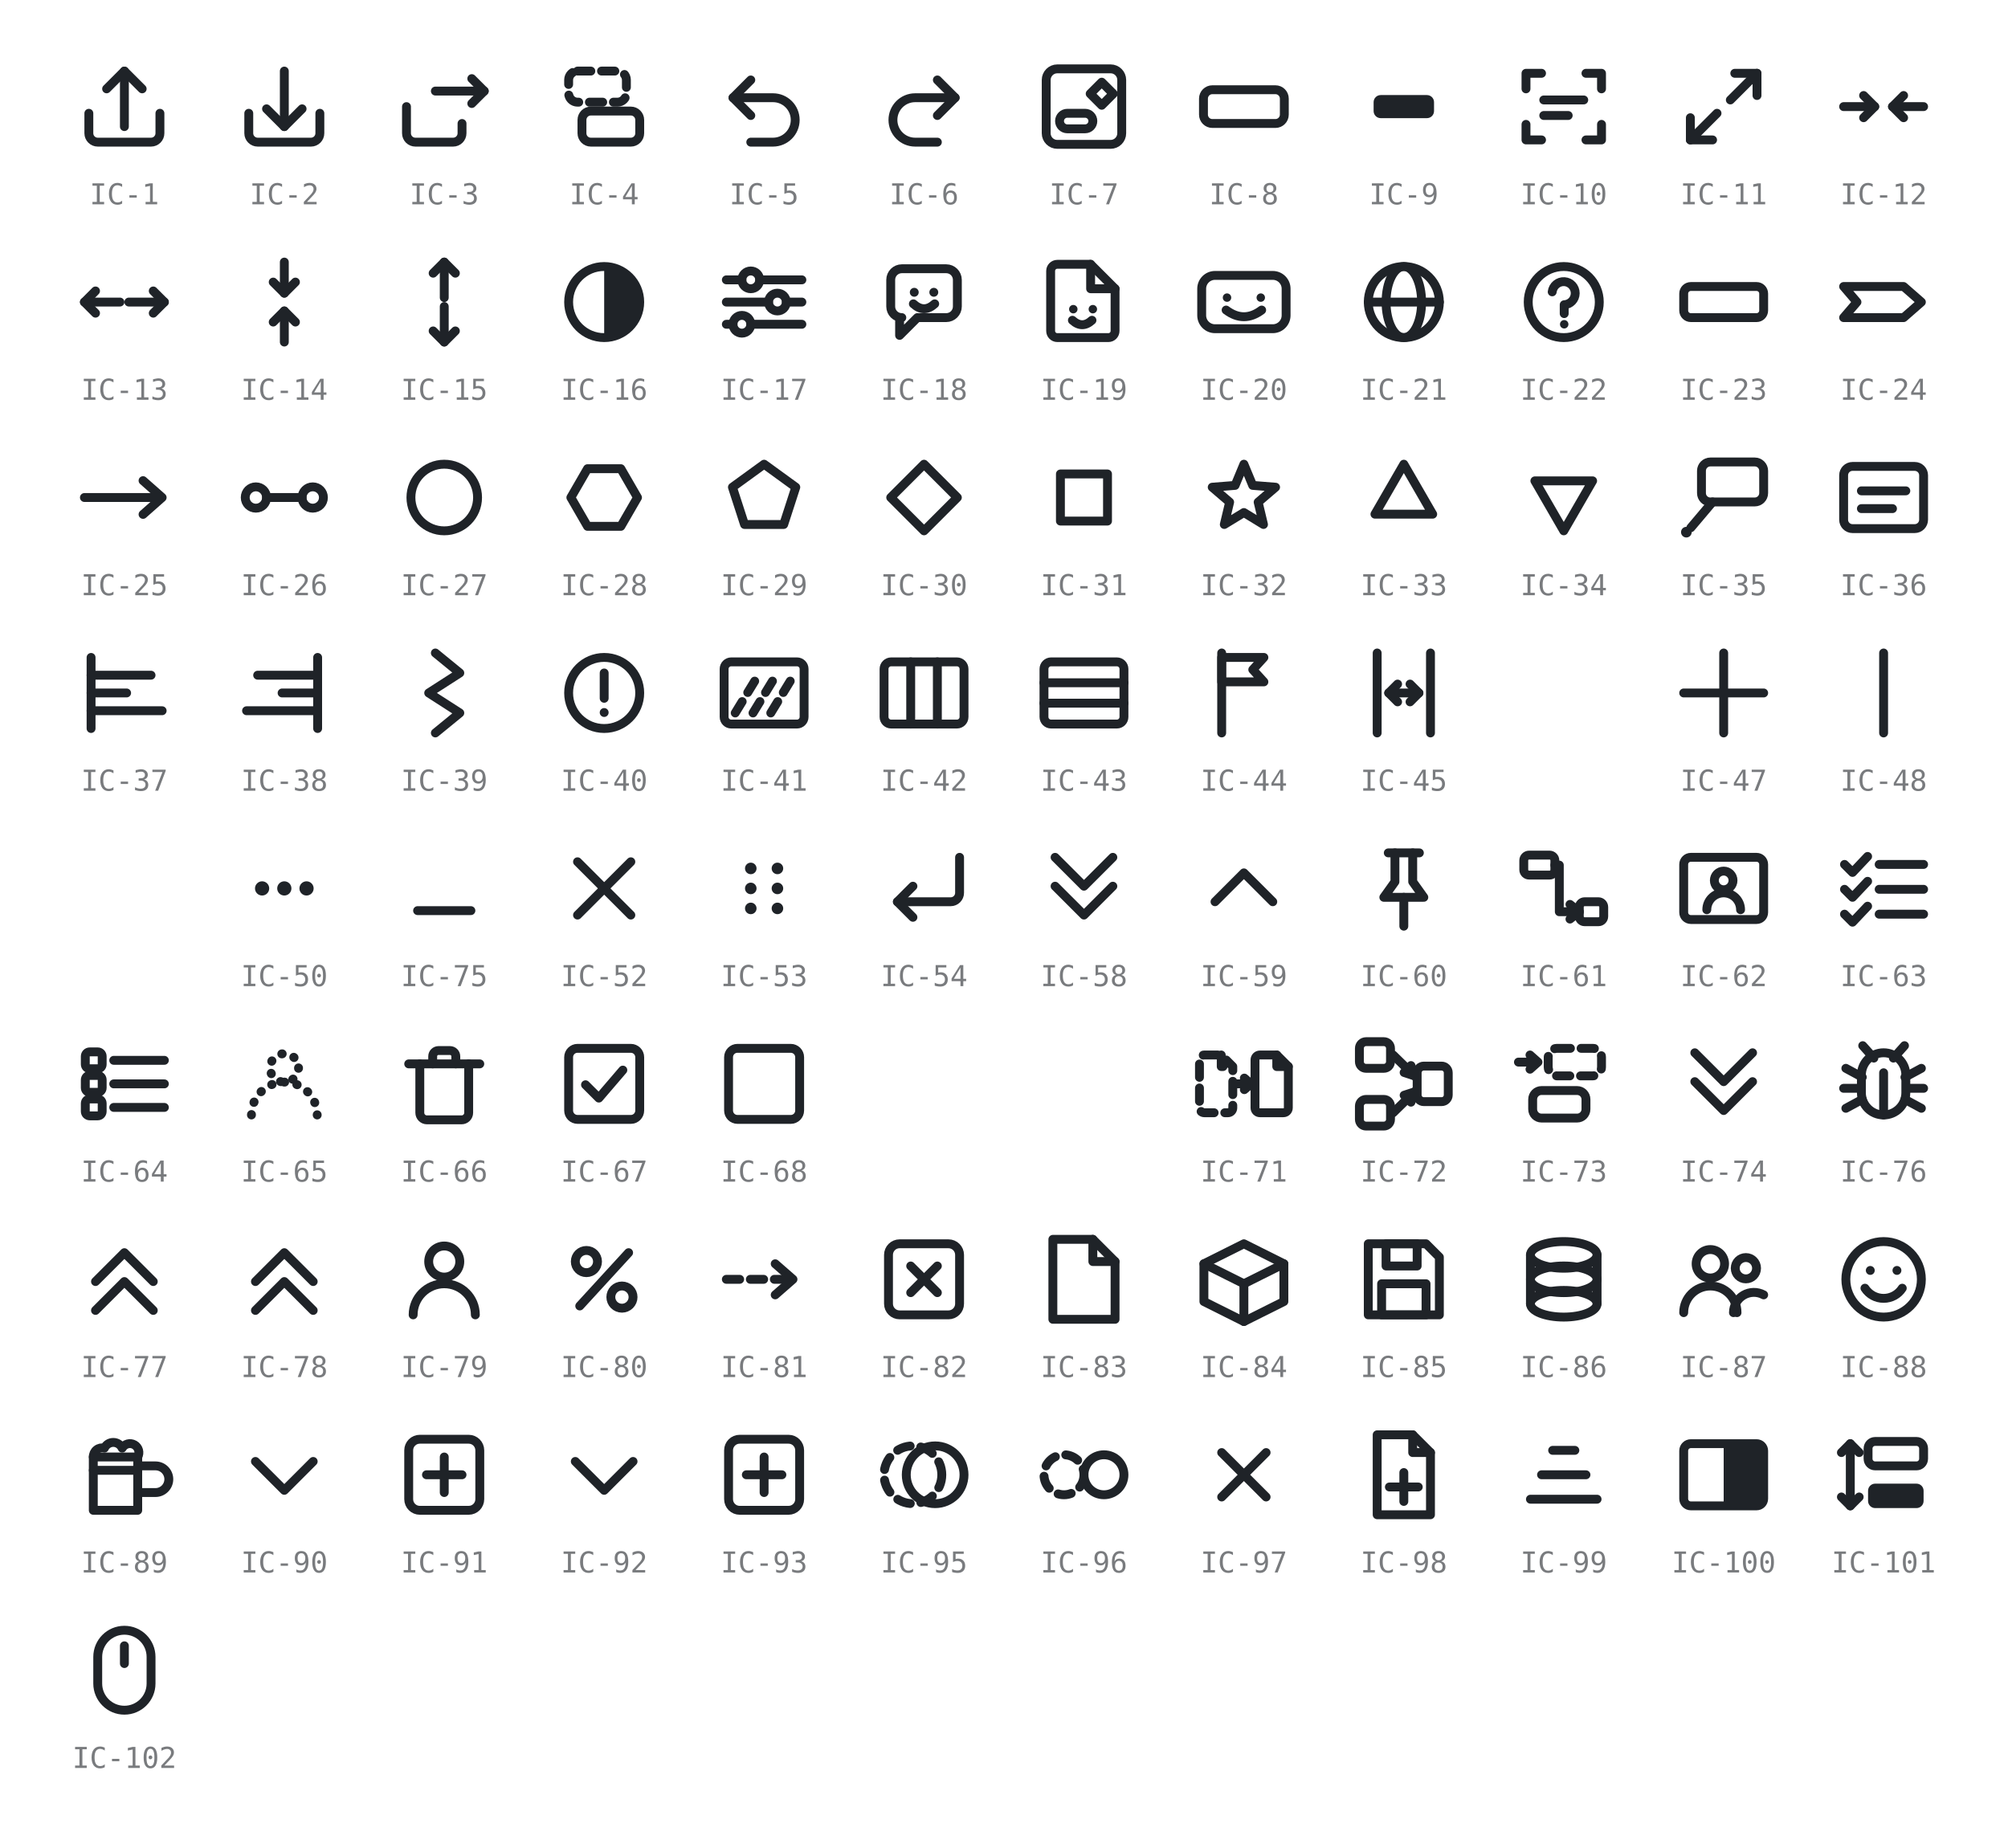
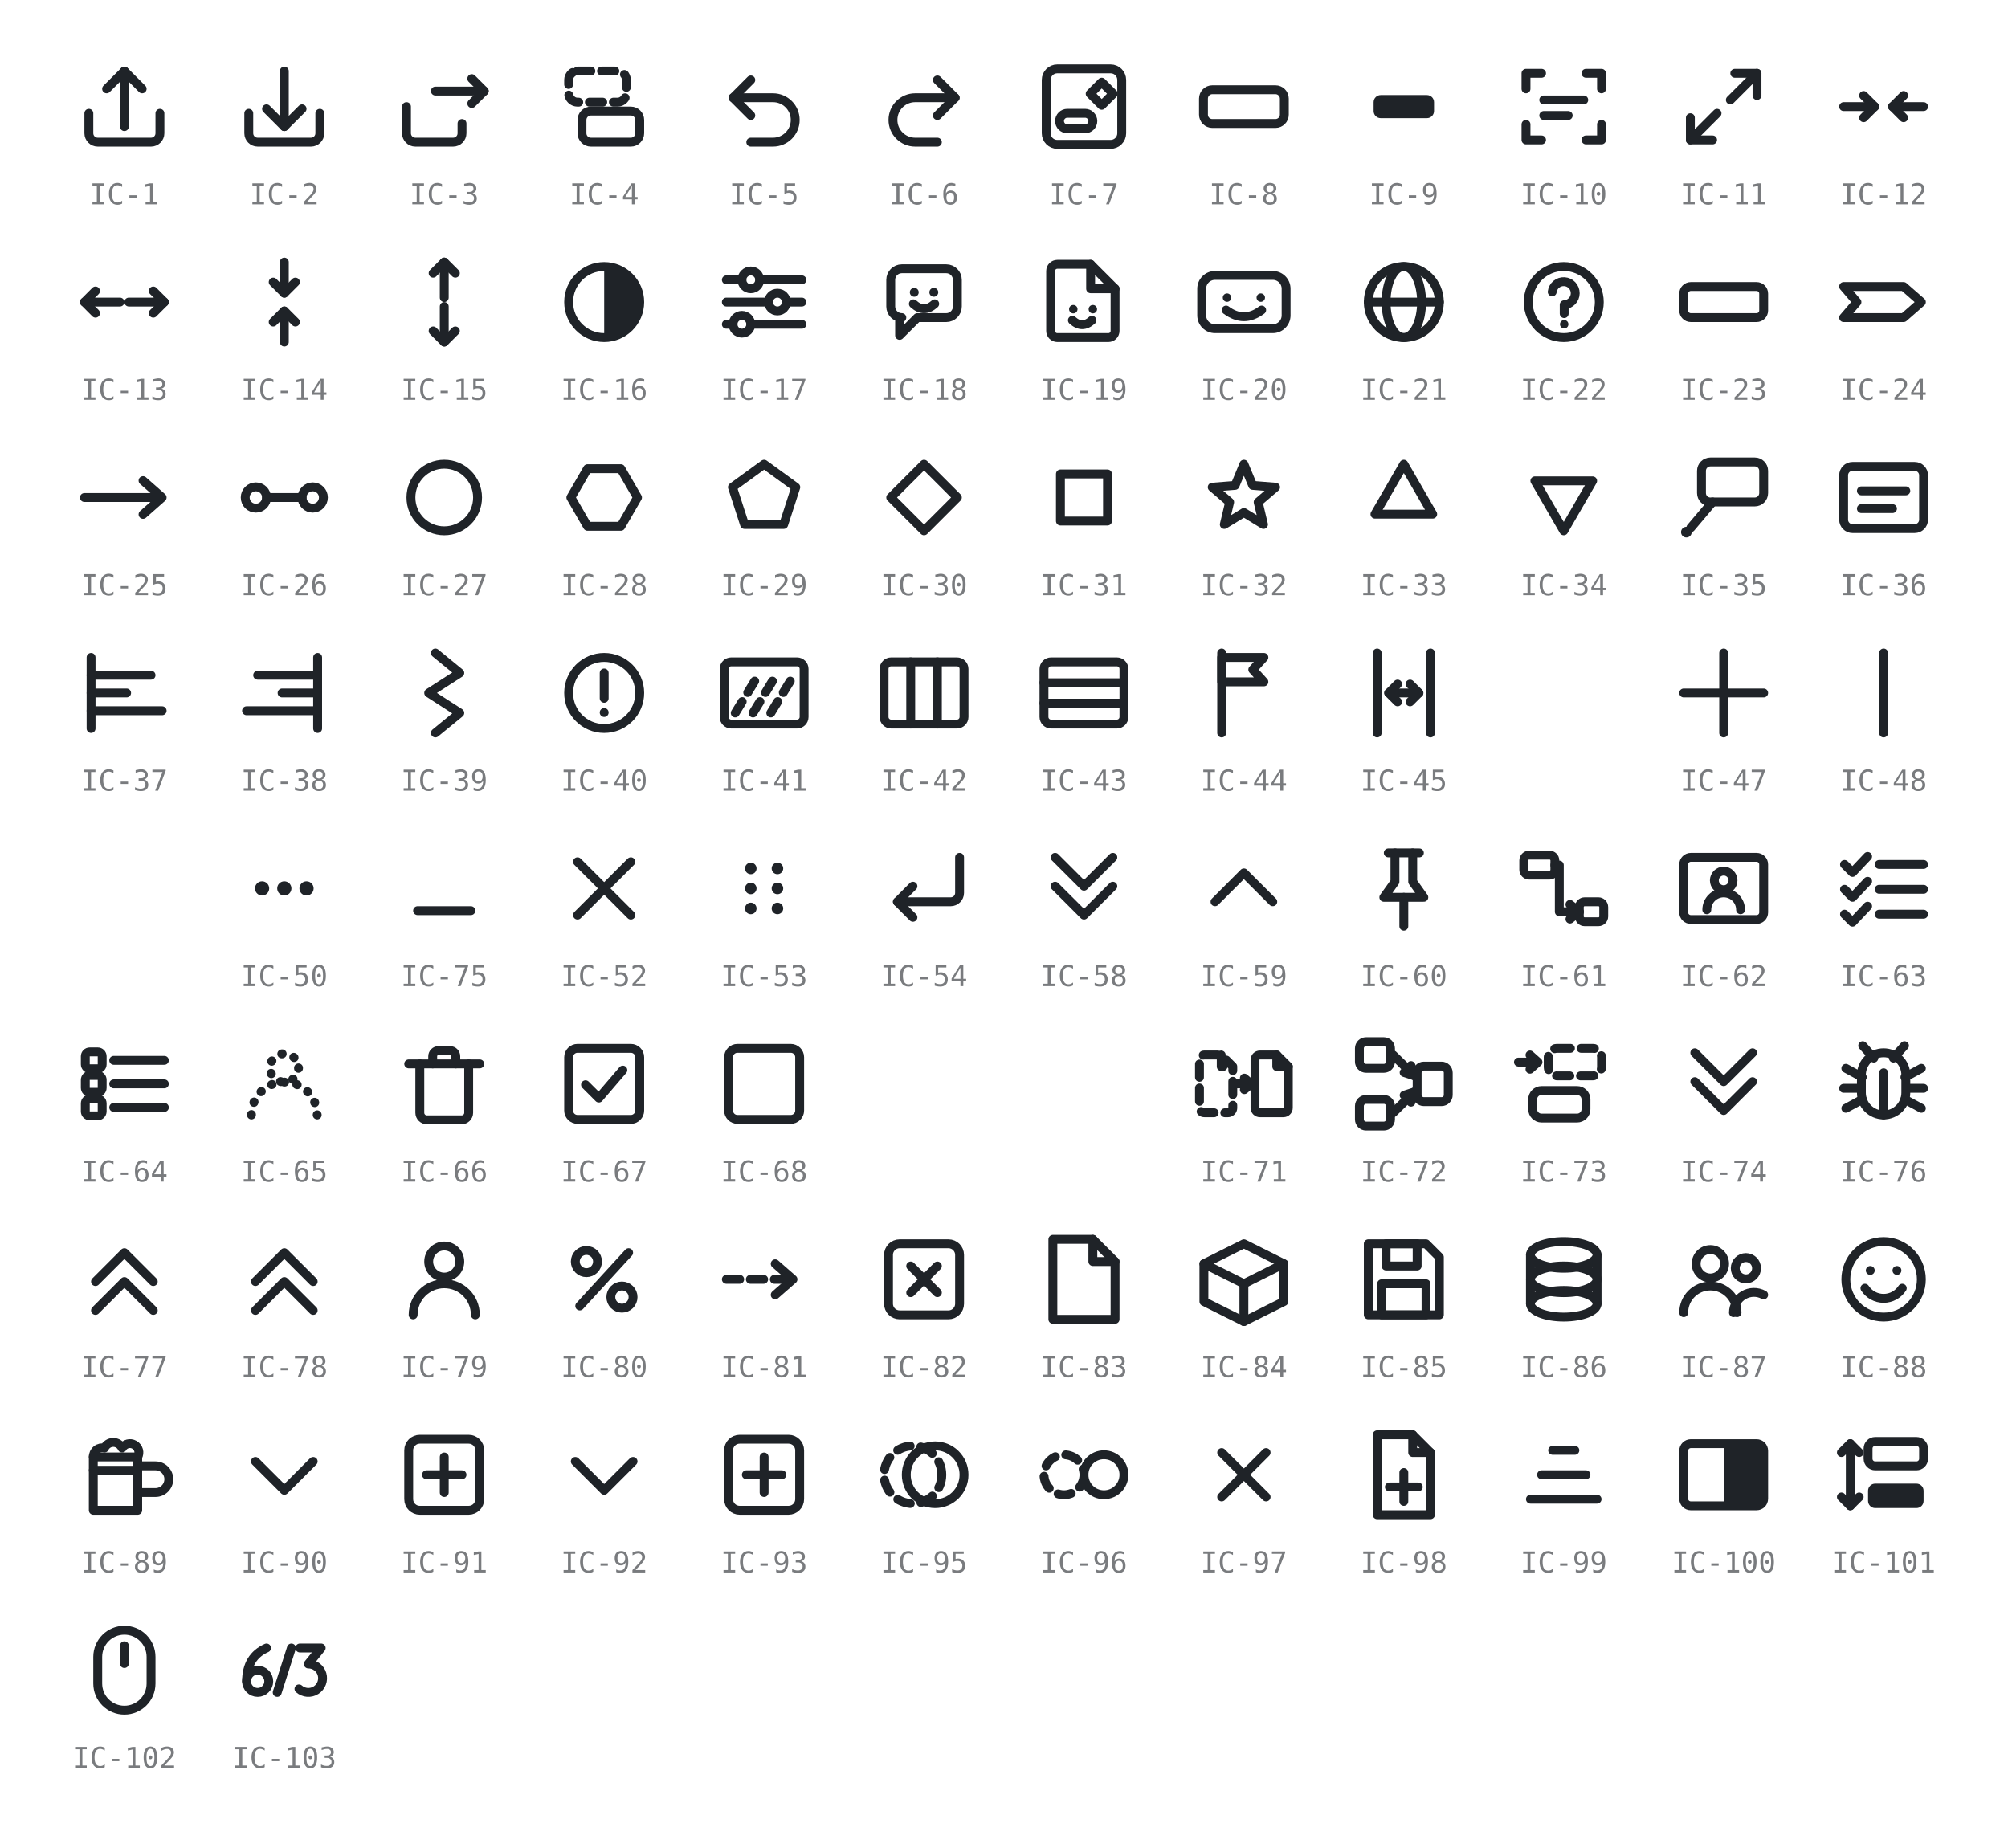
- <svg xmlns="http://www.w3.org/2000/svg" viewBox="0 0 452 416" width="452" height="416" role="img" aria-label="GRS icon glyphs IC-1 to IC-102 (IC-46 and IC-49 retired)">
+ <svg xmlns="http://www.w3.org/2000/svg" viewBox="0 0 452 416" width="452" height="416" role="img" aria-label="GRS icon glyphs IC-1 to IC-103 (IC-46 and IC-49 retired)">
  <style>
    svg { color: #1f2328; }
    @media (prefers-color-scheme: dark) { svg { color: #e6e8ea; } }
    .s { fill: none; stroke: currentColor; stroke-width: 2;
         stroke-linecap: round; stroke-linejoin: round; }
    .f { fill: currentColor; stroke: none; }
    .d { stroke-dasharray: 3 2.4; }
    .t { stroke-dasharray: 0.1 2.8; }
    .lbl { fill: currentColor; opacity: 0.6; text-anchor: middle;
           font-family: ui-monospace, SFMono-Regular, Menlo, Consolas, monospace;
           font-size: 6.5px; }
  </style>
  <g transform="translate(16 12)">
    <path class="s" d="M4 13.5 v4.5 a2 2 0 0 0 2 2 h12 a2 2 0 0 0 2 -2 v-4.5" />
    <path class="s" d="M12 16.5 V4" />
    <path class="s" d="M8 8 L12 4 L16 8" />
  </g>
  <text class="lbl" x="28" y="46">IC-1</text>
  <g transform="translate(52 12)">
    <path class="s" d="M4 13.5 v4.5 a2 2 0 0 0 2 2 h12 a2 2 0 0 0 2 -2 v-4.5" />
    <path class="s" d="M12 4 V16.5" />
    <path class="s" d="M8 12.5 L12 16.5 L16 12.5" />
  </g>
  <text class="lbl" x="64" y="46">IC-2</text>
  <g transform="translate(88 12)">
    <path class="s" d="M3.5 12 v6 a2 2 0 0 0 2 2 h8.5 a2 2 0 0 0 2 -2 v-2.2" />
    <path class="s" d="M10 8.5 H21" />
    <path class="s" d="M18.2 5.7 L21 8.5 L18.2 11.3" />
  </g>
  <text class="lbl" x="100" y="46">IC-3</text>
  <g transform="translate(124 12)">
    <rect class="s d" x="4" y="4" width="13" height="7" rx="2" />
    <rect class="s" x="7" y="13" width="13" height="7" rx="2" />
  </g>
  <text class="lbl" x="136" y="46">IC-4</text>
  <g transform="translate(160 12)">
    <path class="s" d="M5 10 H14 a5 5 0 0 1 0 10 H9" />
    <path class="s" d="M9 6 L5 10 L9 14" />
  </g>
  <text class="lbl" x="172" y="46">IC-5</text>
  <g transform="translate(196 12)">
    <path class="s" d="M19 10 H10 a5 5 0 0 0 0 10 H15" />
    <path class="s" d="M15 6 L19 10 L15 14" />
  </g>
  <text class="lbl" x="208" y="46">IC-6</text>
  <g transform="translate(232 12)">
    <rect class="s" x="3.5" y="3.5" width="17" height="17" rx="2.5" />
    <rect class="s" x="6.5" y="13.5" width="7.5" height="3.5" rx="1.75" />
    <path class="s" d="M16 6.5 L18.6 9.1 L16 11.7 L13.4 9.1 Z" />
  </g>
  <text class="lbl" x="244" y="46">IC-7</text>
  <g transform="translate(268 12)">
    <rect class="s" x="2.9" y="8.2" width="18.2" height="7.6" rx="2" />
  </g>
  <text class="lbl" x="280" y="46">IC-8</text>
  <g transform="translate(304 12)">
    <rect class="f" x="5.2" y="9.4" width="13.6" height="5.2" rx="1.6" />
  </g>
  <text class="lbl" x="316" y="46">IC-9</text>
  <g transform="translate(340 12)">
    <path class="s" d="M3.5 8 V4.5 H7" />
    <path class="s" d="M17 4.5 H20.5 V8" />
    <path class="s" d="M20.5 16 V19.5 H17" />
    <path class="s" d="M7 19.5 H3.5 V16" />
    <path class="s" d="M7.5 10.5 H16.5" />
    <path class="s" d="M7.5 14 H13" />
  </g>
  <text class="lbl" x="352" y="46">IC-10</text>
  <g transform="translate(376 12)">
    <path class="s" d="M10.5 13.5 L4.5 19.5" />
    <path class="s" d="M4.5 14.5 V19.5 H9.5" />
    <path class="s" d="M13.5 10.5 L19.5 4.5" />
    <path class="s" d="M14.5 4.5 H19.5 V9.5" />
  </g>
  <text class="lbl" x="388" y="46">IC-11</text>
  <g transform="translate(412 12)">
    <path class="s" d="M3 12 H10" />
    <path class="s" d="M7.5 9.5 L10 12 L7.5 14.5" />
    <path class="s" d="M21 12 H14" />
    <path class="s" d="M16.5 9.5 L14 12 L16.5 14.5" />
  </g>
  <text class="lbl" x="424" y="46">IC-12</text>
  <g transform="translate(16 56)">
    <path class="s" d="M11 12 H3" />
    <path class="s" d="M5.5 9.5 L3 12 L5.5 14.5" />
    <path class="s" d="M13 12 H21" />
    <path class="s" d="M18.5 9.5 L21 12 L18.5 14.5" />
  </g>
  <text class="lbl" x="28" y="90">IC-13</text>
  <g transform="translate(52 56)">
    <path class="s" d="M12 3 V10" />
    <path class="s" d="M9.5 7.5 L12 10 L14.5 7.5" />
    <path class="s" d="M12 21 V14" />
    <path class="s" d="M9.5 16.5 L12 14 L14.5 16.5" />
  </g>
  <text class="lbl" x="64" y="90">IC-14</text>
  <g transform="translate(88 56)">
    <path class="s" d="M12 11 V3" />
    <path class="s" d="M9.5 5.5 L12 3 L14.5 5.5" />
    <path class="s" d="M12 13 V21" />
    <path class="s" d="M9.5 18.5 L12 21 L14.5 18.5" />
  </g>
  <text class="lbl" x="100" y="90">IC-15</text>
  <g transform="translate(124 56)">
    <circle class="s" cx="12" cy="12" r="8" />
    <path class="f" d="M12 4 a8 8 0 0 1 0 16 Z" />
  </g>
  <text class="lbl" x="136" y="90">IC-16</text>
  <g transform="translate(160 56)">
    <path class="s" d="M3.5 7 H7" />
    <path class="s" d="M11 7 H20.5" />
    <circle class="s" cx="9" cy="7" r="2" />
    <path class="s" d="M3.5 12 H13" />
    <path class="s" d="M17 12 H20.5" />
    <circle class="s" cx="15" cy="12" r="2" />
    <path class="s" d="M3.5 17 H5" />
    <path class="s" d="M9 17 H20.5" />
    <circle class="s" cx="7" cy="17" r="2" />
  </g>
  <text class="lbl" x="172" y="90">IC-17</text>
  <g transform="translate(196 56)">
    <path class="s" d="M4.5 7 a2.5 2.5 0 0 1 2.5 -2.5 h10 a2.5 2.5 0 0 1 2.5 2.5 v6 a2.5 2.5 0 0 1 -2.5 2.5 H10.5 L6.5 19.5 V15.5 H7 A2.5 2.5 0 0 1 4.5 13 Z" />
    <circle class="f" cx="9.8" cy="9.8" r="1" />
    <circle class="f" cx="14.2" cy="9.8" r="1" />
    <path class="s" d="M9.6 12.4 q2.4 2.2 4.8 0" />
  </g>
  <text class="lbl" x="208" y="90">IC-18</text>
  <g transform="translate(232 56)">
    <path class="s" d="M6 3.5 h7.5 L19 9 v9.5 a1.5 1.5 0 0 1 -1.5 1.5 H6 a1.5 1.5 0 0 1 -1.5 -1.5 V5 A1.5 1.5 0 0 1 6 3.5 Z" />
    <path class="s" d="M13.5 3.5 V9 H19" />
    <circle class="f" cx="9.6" cy="13.6" r="0.95" />
    <circle class="f" cx="14" cy="13.6" r="0.95" />
    <path class="s" d="M9.4 16.1 q2.2 2 4.4 0" />
  </g>
  <text class="lbl" x="244" y="90">IC-19</text>
  <g transform="translate(268 56)">
    <rect class="s" x="2.5" y="6" width="19" height="12" rx="3" />
    <circle class="f" cx="8.2" cy="11" r="0.95" />
    <circle class="f" cx="15.8" cy="11" r="0.95" />
    <path class="s" d="M8 13.8 q4 3 8 0" />
  </g>
  <text class="lbl" x="280" y="90">IC-20</text>
  <g transform="translate(304 56)">
    <circle class="s" cx="12" cy="12" r="8" />
    <ellipse class="s" cx="12" cy="12" rx="4" ry="8" />
    <path class="s" d="M4 12 H20" />
  </g>
  <text class="lbl" x="316" y="90">IC-21</text>
  <g transform="translate(340 56)">
    <circle class="s" cx="12" cy="12" r="8" />
    <path class="s" d="M9.4 9.7 a2.6 2.6 0 1 1 2.7 2.9 V14.6" />
    <circle class="f" cx="12.1" cy="17" r="0.95" />
  </g>
  <text class="lbl" x="352" y="90">IC-22</text>
  <g transform="translate(376 56)">
    <rect class="s" x="3" y="8.5" width="18" height="7" rx="1.6" />
  </g>
  <text class="lbl" x="388" y="90">IC-23</text>
  <g transform="translate(412 56)">
    <path class="s" d="M3 8.5 H16.5 L20.5 12 L16.5 15.5 H3 L6 12 Z" />
  </g>
  <text class="lbl" x="424" y="90">IC-24</text>
  <g transform="translate(16 100)">
    <path class="s" d="M3 12 H20" />
    <path class="s" d="M16.2 8.2 L20.5 12 L16.2 15.8" />
  </g>
  <text class="lbl" x="28" y="134">IC-25</text>
  <g transform="translate(52 100)">
    <circle class="s" cx="5.6" cy="12" r="2.4" />
    <circle class="s" cx="18.4" cy="12" r="2.4" />
    <path class="s" d="M8 12 H16" />
  </g>
  <text class="lbl" x="64" y="134">IC-26</text>
  <g transform="translate(88 100)">
    <circle class="s" cx="12" cy="12" r="7.5" />
  </g>
  <text class="lbl" x="100" y="134">IC-27</text>
  <g transform="translate(124 100)">
    <path class="s" d="M19.5 12 L15.75 18.49 L8.25 18.49 L4.5 12 L8.25 5.51 L15.75 5.51 Z" />
  </g>
  <text class="lbl" x="136" y="134">IC-28</text>
  <g transform="translate(160 100)">
    <path class="s" d="M12 4.5 L19.13 9.68 L16.41 18.07 L7.59 18.07 L4.87 9.68 Z" />
  </g>
  <text class="lbl" x="172" y="134">IC-29</text>
  <g transform="translate(196 100)">
    <path class="s" d="M12 4.5 L19.5 12 L12 19.5 L4.5 12 Z" />
  </g>
  <text class="lbl" x="208" y="134">IC-30</text>
  <g transform="translate(232 100)">
    <rect class="s" x="6.7" y="6.7" width="10.6" height="10.6" />
  </g>
  <text class="lbl" x="244" y="134">IC-31</text>
  <g transform="translate(268 100)">
    <path class="s" d="M12 4.5 L13.98 9.27 L19.13 9.68 L15.21 13.04 L16.41 18.07 L12 15.38 L7.59 18.07 L8.79 13.04 L4.87 9.68 L10.02 9.27 Z" />
  </g>
  <text class="lbl" x="280" y="134">IC-32</text>
  <g transform="translate(304 100)">
    <path class="s" d="M12 4.5 L18.5 15.75 L5.5 15.75 Z" />
  </g>
  <text class="lbl" x="316" y="134">IC-33</text>
  <g transform="translate(340 100)">
    <path class="s" d="M12 19.5 L18.5 8.25 L5.5 8.25 Z" />
  </g>
  <text class="lbl" x="352" y="134">IC-34</text>
  <g transform="translate(376 100)">
    <rect class="s" x="7" y="4" width="14" height="9" rx="2" />
    <path class="s" d="M9.5 13 L4.6 18.8" />
    <circle class="f" cx="3.6" cy="19.8" r="1.2" />
  </g>
  <text class="lbl" x="388" y="134">IC-35</text>
  <g transform="translate(412 100)">
    <rect class="s" x="3" y="5" width="18" height="14" rx="2" />
    <path class="s" d="M7 10.5 H17" />
    <path class="s" d="M7 14.5 H14" />
  </g>
  <text class="lbl" x="424" y="134">IC-36</text>
  <g transform="translate(16 144)">
    <path class="s" d="M4.5 4 V20" />
    <path class="s" d="M4.5 8 H18" />
    <path class="s" d="M4.5 12 H12.5" />
    <path class="s" d="M4.5 16 H20.5" />
  </g>
  <text class="lbl" x="28" y="178">IC-37</text>
  <g transform="translate(52 144)">
    <path class="s" d="M19.5 4 V20" />
    <path class="s" d="M6 8 H19.5" />
    <path class="s" d="M11.5 12 H19.5" />
    <path class="s" d="M3.5 16 H19.5" />
  </g>
  <text class="lbl" x="64" y="178">IC-38</text>
  <g transform="translate(88 144)">
    <path class="s" d="M10 3 L15.5 7.5 L8.5 12 L15.5 16.5 L10 21" />
  </g>
  <text class="lbl" x="100" y="178">IC-39</text>
  <g transform="translate(124 144)">
    <circle class="s" cx="12" cy="12" r="8" />
    <path class="s" d="M12 7.5 V13.2" />
    <circle class="f" cx="12" cy="16.4" r="1" />
  </g>
  <text class="lbl" x="136" y="178">IC-40</text>
  <g transform="translate(160 144)">
    <rect class="s" x="3" y="5" width="18" height="14" rx="1.6" />
    <path class="s d" d="M5.5 16.5 L11 7.5" />
    <path class="s d" d="M9.5 16.5 L15 7.5" />
    <path class="s d" d="M13.5 16.5 L19 7.5" />
  </g>
  <text class="lbl" x="172" y="178">IC-41</text>
  <g transform="translate(196 144)">
    <rect class="s" x="3" y="5" width="18" height="14" rx="1.6" />
    <path class="s" d="M9 5 V19" />
    <path class="s" d="M15 5 V19" />
  </g>
  <text class="lbl" x="208" y="178">IC-42</text>
  <g transform="translate(232 144)">
    <rect class="s" x="3" y="5" width="18" height="14" rx="1.6" />
    <path class="s" d="M3 9.7 H21" />
    <path class="s" d="M3 14.3 H21" />
  </g>
  <text class="lbl" x="244" y="178">IC-43</text>
  <g transform="translate(268 144)">
    <path class="s" d="M7 3 V21" />
    <path class="s" d="M7 4 H16.5 L14 6.75 L16.5 9.5 H7 Z" />
  </g>
  <text class="lbl" x="280" y="178">IC-44</text>
  <g transform="translate(304 144)">
    <path class="s" d="M6 3 V21" />
    <path class="s" d="M18 3 V21" />
    <path class="s" d="M8.6 12 H15.4" />
    <path class="s" d="M10.6 10 L8.6 12 L10.6 14" />
    <path class="s" d="M13.4 10 L15.4 12 L13.4 14" />
  </g>
  <text class="lbl" x="316" y="178">IC-45</text>
  <g transform="translate(376 144)">
    <path class="s" d="M12 3 V21" />
    <path class="s" d="M3 12 H21" />
  </g>
  <text class="lbl" x="388" y="178">IC-47</text>
  <g transform="translate(412 144)">
    <path class="s" d="M12 3 V21" />
  </g>
  <text class="lbl" x="424" y="178">IC-48</text>
  <g transform="translate(52 188)">
    <circle class="f" cx="7" cy="12" r="1.6" />
    <circle class="f" cx="12" cy="12" r="1.6" />
    <circle class="f" cx="17" cy="12" r="1.6" />
  </g>
  <text class="lbl" x="64" y="222">IC-50</text>
  <g transform="translate(88 188)">
    <path class="s" d="M6 17 H18" />
  </g>
  <text class="lbl" x="100" y="222">IC-75</text>
  <g transform="translate(124 188)">
    <path class="s" d="M6 6 L18 18" />
    <path class="s" d="M18 6 L6 18" />
  </g>
  <text class="lbl" x="136" y="222">IC-52</text>
  <g transform="translate(160 188)">
    <circle class="f" cx="9" cy="7.5" r="1.3" />
    <circle class="f" cx="9" cy="12" r="1.3" />
    <circle class="f" cx="9" cy="16.5" r="1.3" />
    <circle class="f" cx="15" cy="7.5" r="1.3" />
    <circle class="f" cx="15" cy="12" r="1.3" />
    <circle class="f" cx="15" cy="16.5" r="1.3" />
  </g>
  <text class="lbl" x="172" y="222">IC-53</text>
  <g transform="translate(196 188)">
    <path class="s" d="M20 5 V13 a2 2 0 0 1 -2 2 H6" />
    <path class="s" d="M9.5 11.5 L6 15 L9.5 18.5" />
  </g>
  <text class="lbl" x="208" y="222">IC-54</text>
  <g transform="translate(232 188)">
    <path class="s" d="M5.5 11.5 L12 18 L18.5 11.5" />
    <path class="s" d="M5.5 5 L12 11.5 L18.5 5" />
  </g>
  <text class="lbl" x="244" y="222">IC-58</text>
  <g transform="translate(268 188)">
    <path class="s" d="M5.5 15 L12 8.5 L18.5 15" />
  </g>
  <text class="lbl" x="280" y="222">IC-59</text>
  <g transform="translate(304 188)">
    <path class="s" d="M8.5 4 H15.5" />
    <path class="s" d="M10 4 V10.5 L7.5 14 H16.5 L14 10.5 V4" />
    <path class="s" d="M12 14 V20.5" />
  </g>
  <text class="lbl" x="316" y="222">IC-60</text>
  <g transform="translate(340 188)">
    <rect class="s" x="3" y="4.5" width="7" height="4.5" rx="1.2" />
    <rect class="s" x="15.5" y="15" width="5.5" height="4.5" rx="1.2" />
    <path class="s" d="M10 6.75 H11 V17.25 H15.5" />
    <path class="s" d="M13.4 15.6 L15.5 17.25 L13.4 18.9" />
  </g>
  <text class="lbl" x="352" y="222">IC-61</text>
  <g transform="translate(376 188)">
    <rect class="s" x="3" y="5" width="18" height="14" rx="1.6" />
    <circle class="s" cx="12" cy="10.2" r="2.1" />
    <path class="s" d="M8.2 16.8 a3.8 3.8 0 0 1 7.6 0" />
  </g>
  <text class="lbl" x="388" y="222">IC-62</text>
  <g transform="translate(412 188)">
    <path class="s" d="M3.2 6.6 L5 8.4 L8.4 4.8" />
    <path class="s" d="M11 6.6 H21" />
    <path class="s" d="M3.2 12.2 L5 14 L8.4 10.4" />
    <path class="s" d="M11 12.2 H21" />
    <path class="s" d="M3.2 17.8 L5 19.6 L8.4 16" />
    <path class="s" d="M11 17.8 H21" />
  </g>
  <text class="lbl" x="424" y="222">IC-63</text>
  <g transform="translate(16 232)">
    <rect class="s" x="3.2" y="4.8" width="3.8" height="3.8" rx="1" />
    <path class="s" d="M9.6 6.7 H21" />
    <rect class="s" x="3.2" y="10.1" width="3.8" height="3.8" rx="1" />
    <path class="s" d="M9.6 12 H21" />
    <rect class="s" x="3.2" y="15.4" width="3.8" height="3.8" rx="1" />
    <path class="s" d="M9.6 17.3 H21" />
  </g>
  <text class="lbl" x="28" y="266">IC-64</text>
  <g transform="translate(52 232)">
    <circle class="s t" cx="12" cy="8.4" r="3.2" />
    <path class="s t" d="M4.6 19 a7.4 7.4 0 0 1 14.8 0" />
  </g>
  <text class="lbl" x="64" y="266">IC-65</text>
  <g transform="translate(88 232)">
    <path class="s" d="M4 7.5 H20" />
    <path class="s" d="M9.4 7.5 V5.8 a1.3 1.3 0 0 1 1.3 -1.3 h2.6 a1.3 1.3 0 0 1 1.3 1.3 V7.5" />
    <path class="s" d="M6.5 7.5 v11 a1.6 1.6 0 0 0 1.6 1.6 h7.8 a1.6 1.6 0 0 0 1.6 -1.6 V7.5" />
  </g>
  <text class="lbl" x="100" y="266">IC-66</text>
  <g transform="translate(124 232)">
    <rect class="s" x="4" y="4" width="16" height="16" rx="2" />
    <path class="s" d="M7.8 12.2 L10.8 15.2 L16.2 8.9" />
  </g>
  <text class="lbl" x="136" y="266">IC-67</text>
  <g transform="translate(160 232)">
    <rect class="s" x="4" y="4" width="16" height="16" rx="2" />
  </g>
  <text class="lbl" x="172" y="266">IC-68</text>
  <g transform="translate(268 232)">
    <path class="s d" d="M3.1 5.5 H6.9 L9.5 8.1 V17.4 a1.1 1.1 0 0 1 -1.1 1.1 H3.1 a1.1 1.1 0 0 1 -1.1 -1.1 V6.6 a1.1 1.1 0 0 1 1.1 -1.1 Z" />
    <path class="s d" d="M6.9 5.5 V8.1 H9.5" />
    <path class="s" d="M15.6 5.5 H19.4 L22 8.1 V17.4 a1.1 1.1 0 0 1 -1.1 1.1 H15.6 a1.1 1.1 0 0 1 -1.1 -1.1 V6.6 a1.1 1.1 0 0 1 1.1 -1.1 Z" />
    <path class="s" d="M19.4 5.5 V8.1 H22" />
    <path class="s" d="M10.2 12 H13.4" />
    <path class="s" d="M12.1 10.7 L13.6 12 L12.1 13.3" />
  </g>
  <text class="lbl" x="280" y="266">IC-71</text>
  <g transform="translate(304 232)">
    <rect class="s" x="2" y="2.5" width="7" height="6" rx="1.5" />
    <rect class="s" x="2" y="15.5" width="7" height="6" rx="1.5" />
    <rect class="s" x="15" y="8" width="7" height="8" rx="1.5" />
    <path class="s" d="M9.6 5.5 L14.4 10.2" />
    <path class="s" d="M12.07 9.44 L14.4 10.2 L13.61 7.88" />
    <path class="s" d="M9.6 18.5 L14.4 13.8" />
    <path class="s" d="M13.61 16.12 L14.4 13.8 L12.07 14.56" />
  </g>
  <text class="lbl" x="316" y="266">IC-72</text>
  <g transform="translate(340 232)">
    <rect class="s d" x="8.5" y="4" width="12" height="6.2" rx="2" />
    <rect class="s" x="5" y="13.5" width="12" height="6.2" rx="2" />
    <path class="s" d="M1.8 7.1 H6" />
    <path class="s" d="M4.4 5.5 L6.2 7.1 L4.4 8.7" />
  </g>
  <text class="lbl" x="352" y="266">IC-73</text>
  <g transform="translate(376 232)">
    <path class="s" d="M5.5 11.5 L12 18 L18.5 11.5" />
    <path class="s" d="M5.5 5 L12 11.5 L18.5 5" />
  </g>
  <text class="lbl" x="388" y="266">IC-74</text>
  <g transform="translate(412 232)">
    <path class="s" d="M7 10 a5 5 0 0 1 10 0 v4 a5 5 0 0 1 -10 0 Z" />
    <path class="s" d="M12 9.5 V19" />
    <path class="s" d="M9.8 6.2 L7.3 3.4" />
    <path class="s" d="M14.2 6.2 L16.7 3.4" />
    <path class="s" d="M7.2 10.5 L3.5 8.5" />
    <path class="s" d="M6.8 13 L3 13" />
    <path class="s" d="M7.2 15.5 L3.5 17.5" />
    <path class="s" d="M16.8 10.5 L20.5 8.5" />
    <path class="s" d="M17.2 13 L21 13" />
    <path class="s" d="M16.8 15.5 L20.5 17.5" />
  </g>
  <text class="lbl" x="424" y="266">IC-76</text>
  <g transform="translate(16 276)">
    <path class="s" d="M5.5 12.5 L12 6 L18.5 12.5" />
    <path class="s" d="M5.5 19 L12 12.5 L18.5 19" />
  </g>
  <text class="lbl" x="28" y="310">IC-77</text>
  <g transform="translate(52 276)">
    <path class="s" d="M5.5 12.5 L12 6 L18.5 12.5" />
    <path class="s" d="M5.5 19 L12 12.5 L18.5 19" />
  </g>
  <text class="lbl" x="64" y="310">IC-78</text>
  <g transform="translate(88 276)">
    <circle class="s" cx="12" cy="8" r="3.5" />
    <path class="s" d="M5 20 a7 7 0 0 1 14 0" />
  </g>
  <text class="lbl" x="100" y="310">IC-79</text>
  <g transform="translate(124 276)">
    <path class="s" d="M17.5 6 L6.5 18" />
    <circle class="s" cx="8" cy="8" r="2.5" />
    <circle class="s" cx="16" cy="16" r="2.5" />
  </g>
  <text class="lbl" x="136" y="310">IC-80</text>
  <g transform="translate(160 276)">
    <path class="s d" d="M3.5 12 H17" />
    <path class="s" d="M14.5 8.5 L18.5 12 L14.5 15.5" />
  </g>
  <text class="lbl" x="172" y="310">IC-81</text>
  <g transform="translate(196 276)">
    <rect class="s" x="4" y="4" width="16" height="16" rx="2.5" />
    <path class="s" d="M9 9 L15 15" />
    <path class="s" d="M15 9 L9 15" />
  </g>
  <text class="lbl" x="208" y="310">IC-82</text>
  <g transform="translate(232 276)">
    <path class="s" d="M5 3 H14 L19 8 V21 H5 Z" />
    <path class="s" d="M14 3 V8 H19" />
  </g>
  <text class="lbl" x="244" y="310">IC-83</text>
  <g transform="translate(268 276)">
    <path class="s" d="M3 8.5 L12 4 L21 8.5 V17 L12 21.5 L3 17 Z" />
    <path class="s" d="M3 8.5 L12 13 L21 8.5" />
    <path class="s" d="M12 13 V21.5" />
  </g>
  <text class="lbl" x="280" y="310">IC-84</text>
  <g transform="translate(304 276)">
    <path class="s" d="M4 4 H17 L20 7 V20 H4 Z" />
    <rect class="s" x="8" y="4" width="7" height="5" />
    <rect class="s" x="7" y="13" width="10" height="7" />
  </g>
  <text class="lbl" x="316" y="310">IC-85</text>
  <g transform="translate(340 276)">
    <ellipse class="s" cx="12" cy="6.5" rx="7.5" ry="3" />
    <path class="s" d="M4.5 6.5 V17.5" />
    <path class="s" d="M19.5 6.5 V17.5" />
    <ellipse class="s" cx="12" cy="12" rx="7.5" ry="3" />
    <ellipse class="s" cx="12" cy="17.5" rx="7.5" ry="3" />
  </g>
  <text class="lbl" x="352" y="310">IC-86</text>
  <g transform="translate(376 276)">
    <circle class="s" cx="9" cy="8.5" r="3.2" />
    <path class="s" d="M3 19.5 a6 6 0 0 1 12 0" />
    <circle class="s" cx="17" cy="9.5" r="2.4" />
    <path class="s" d="M14.2 19.5 a4.6 4.6 0 0 1 6.8-4" />
  </g>
  <text class="lbl" x="388" y="310">IC-87</text>
  <g transform="translate(412 276)">
    <circle class="s" cx="12" cy="12" r="8.5" />
    <circle class="f" cx="9" cy="10" r="1" />
    <circle class="f" cx="15" cy="10" r="1" />
    <path class="s" d="M7.8 14 a5 5 0 0 0 8.4 0" />
  </g>
  <text class="lbl" x="424" y="310">IC-88</text>
  <g transform="translate(16 320)">
    <path class="s" d="M5 8 H15 V20 H5 Z" />
    <path class="s" d="M15 10 H19 a2 2 0 0 1 0 6 H15" />
    <path class="s" d="M5 11 H15" />
    <path class="s" d="M5 8 a2 2 0 0 1 2.5-2 a2.2 2.2 0 0 1 4 0 a2 2 0 0 1 3.5 2" />
  </g>
  <text class="lbl" x="28" y="354">IC-89</text>
  <g transform="translate(52 320)">
    <path class="s" d="M5.5 9 L12 15.5 L18.5 9" />
  </g>
  <text class="lbl" x="64" y="354">IC-90</text>
  <g transform="translate(88 320)">
    <rect class="s" x="4" y="4" width="16" height="16" rx="2.5" />
    <path class="s" d="M12 8 V16" />
    <path class="s" d="M8 12 H16" />
  </g>
  <text class="lbl" x="100" y="354">IC-91</text>
  <g transform="translate(124 320)">
    <path class="s" d="M5.5 9 L12 15.5 L18.5 9" />
  </g>
  <text class="lbl" x="136" y="354">IC-92</text>
  <g transform="translate(160 320)">
    <rect class="s" x="4" y="4" width="16" height="16" rx="2.5" />
    <path class="s" d="M12 8 V16" />
    <path class="s" d="M8 12 H16" />
  </g>
  <text class="lbl" x="172" y="354">IC-93</text>
  <g transform="translate(196 320)">
    <circle class="s d" cx="9.5" cy="12" r="6.5" />
    <circle class="s" cx="14.5" cy="12" r="6.5" />
  </g>
  <text class="lbl" x="208" y="354">IC-95</text>
  <g transform="translate(232 320)">
    <circle class="s d" cx="7.5" cy="12" r="4.5" />
    <circle class="s" cx="16.5" cy="12" r="4.5" />
  </g>
  <text class="lbl" x="244" y="354">IC-96</text>
  <g transform="translate(268 320)">
    <path class="s" d="M7 7 L17 17" />
    <path class="s" d="M17 7 L7 17" />
  </g>
  <text class="lbl" x="280" y="354">IC-97</text>
  <g transform="translate(304 320)">
    <path class="s" d="M6 3 H14 L18 7 V21 H6 Z" />
    <path class="s" d="M14 3 V7 H18" />
    <path class="s" d="M12 11.5 V18" />
    <path class="s" d="M8.75 14.75 H15.25" />
  </g>
  <text class="lbl" x="316" y="354">IC-98</text>
  <g transform="translate(340 320)">
    <path class="s" d="M9.5 6.5 H14.5" />
    <path class="s" d="M7 12 H17" />
    <path class="s" d="M4.5 17.5 H19.5" />
  </g>
  <text class="lbl" x="352" y="354">IC-99</text>
  <g transform="translate(376 320)">
    <rect class="s" x="3" y="5" width="18" height="14" rx="1.6" />
    <path class="f" d="M12 5 H19.4 A1.6 1.6 0 0 1 21 6.6 V17.4 A1.6 1.6 0 0 1 19.4 19 H12 Z" />
  </g>
  <text class="lbl" x="388" y="354">IC-100</text>
  <g transform="translate(412 320)">
    <rect class="s" x="8.5" y="4.5" width="12.5" height="5.5" rx="1.6" />
    <rect class="f" x="8.5" y="14" width="12.5" height="5.5" rx="1.6" />
    <path class="s" d="M4.5 5 V19" />
    <path class="s" d="M2.5 7 L4.5 5 L6.5 7" />
    <path class="s" d="M2.5 17 L4.5 19 L6.5 17" />
  </g>
  <text class="lbl" x="424" y="354">IC-101</text>
  <g transform="translate(16 364)">
    <rect class="s" x="6" y="3" width="12" height="18" rx="6" />
    <path class="s" d="M12 6.5 V10.5" />
  </g>
  <text class="lbl" x="28" y="398">IC-102</text>
+   <g transform="translate(52 364)">
+     <path class="s" d="M8 7 Q3.5 9 3.5 14.5" />
+     <circle class="s" cx="6" cy="14.5" r="2.5" />
+     <path class="s" d="M13.6 7 L10.4 17" />
+     <path class="s" d="M15.5 7 H20.3 L17.4 10.6 A3.2 3.2 0 1 1 15.3 16.2" />
+   </g>
+   <text class="lbl" x="64" y="398">IC-103</text>
</svg>
